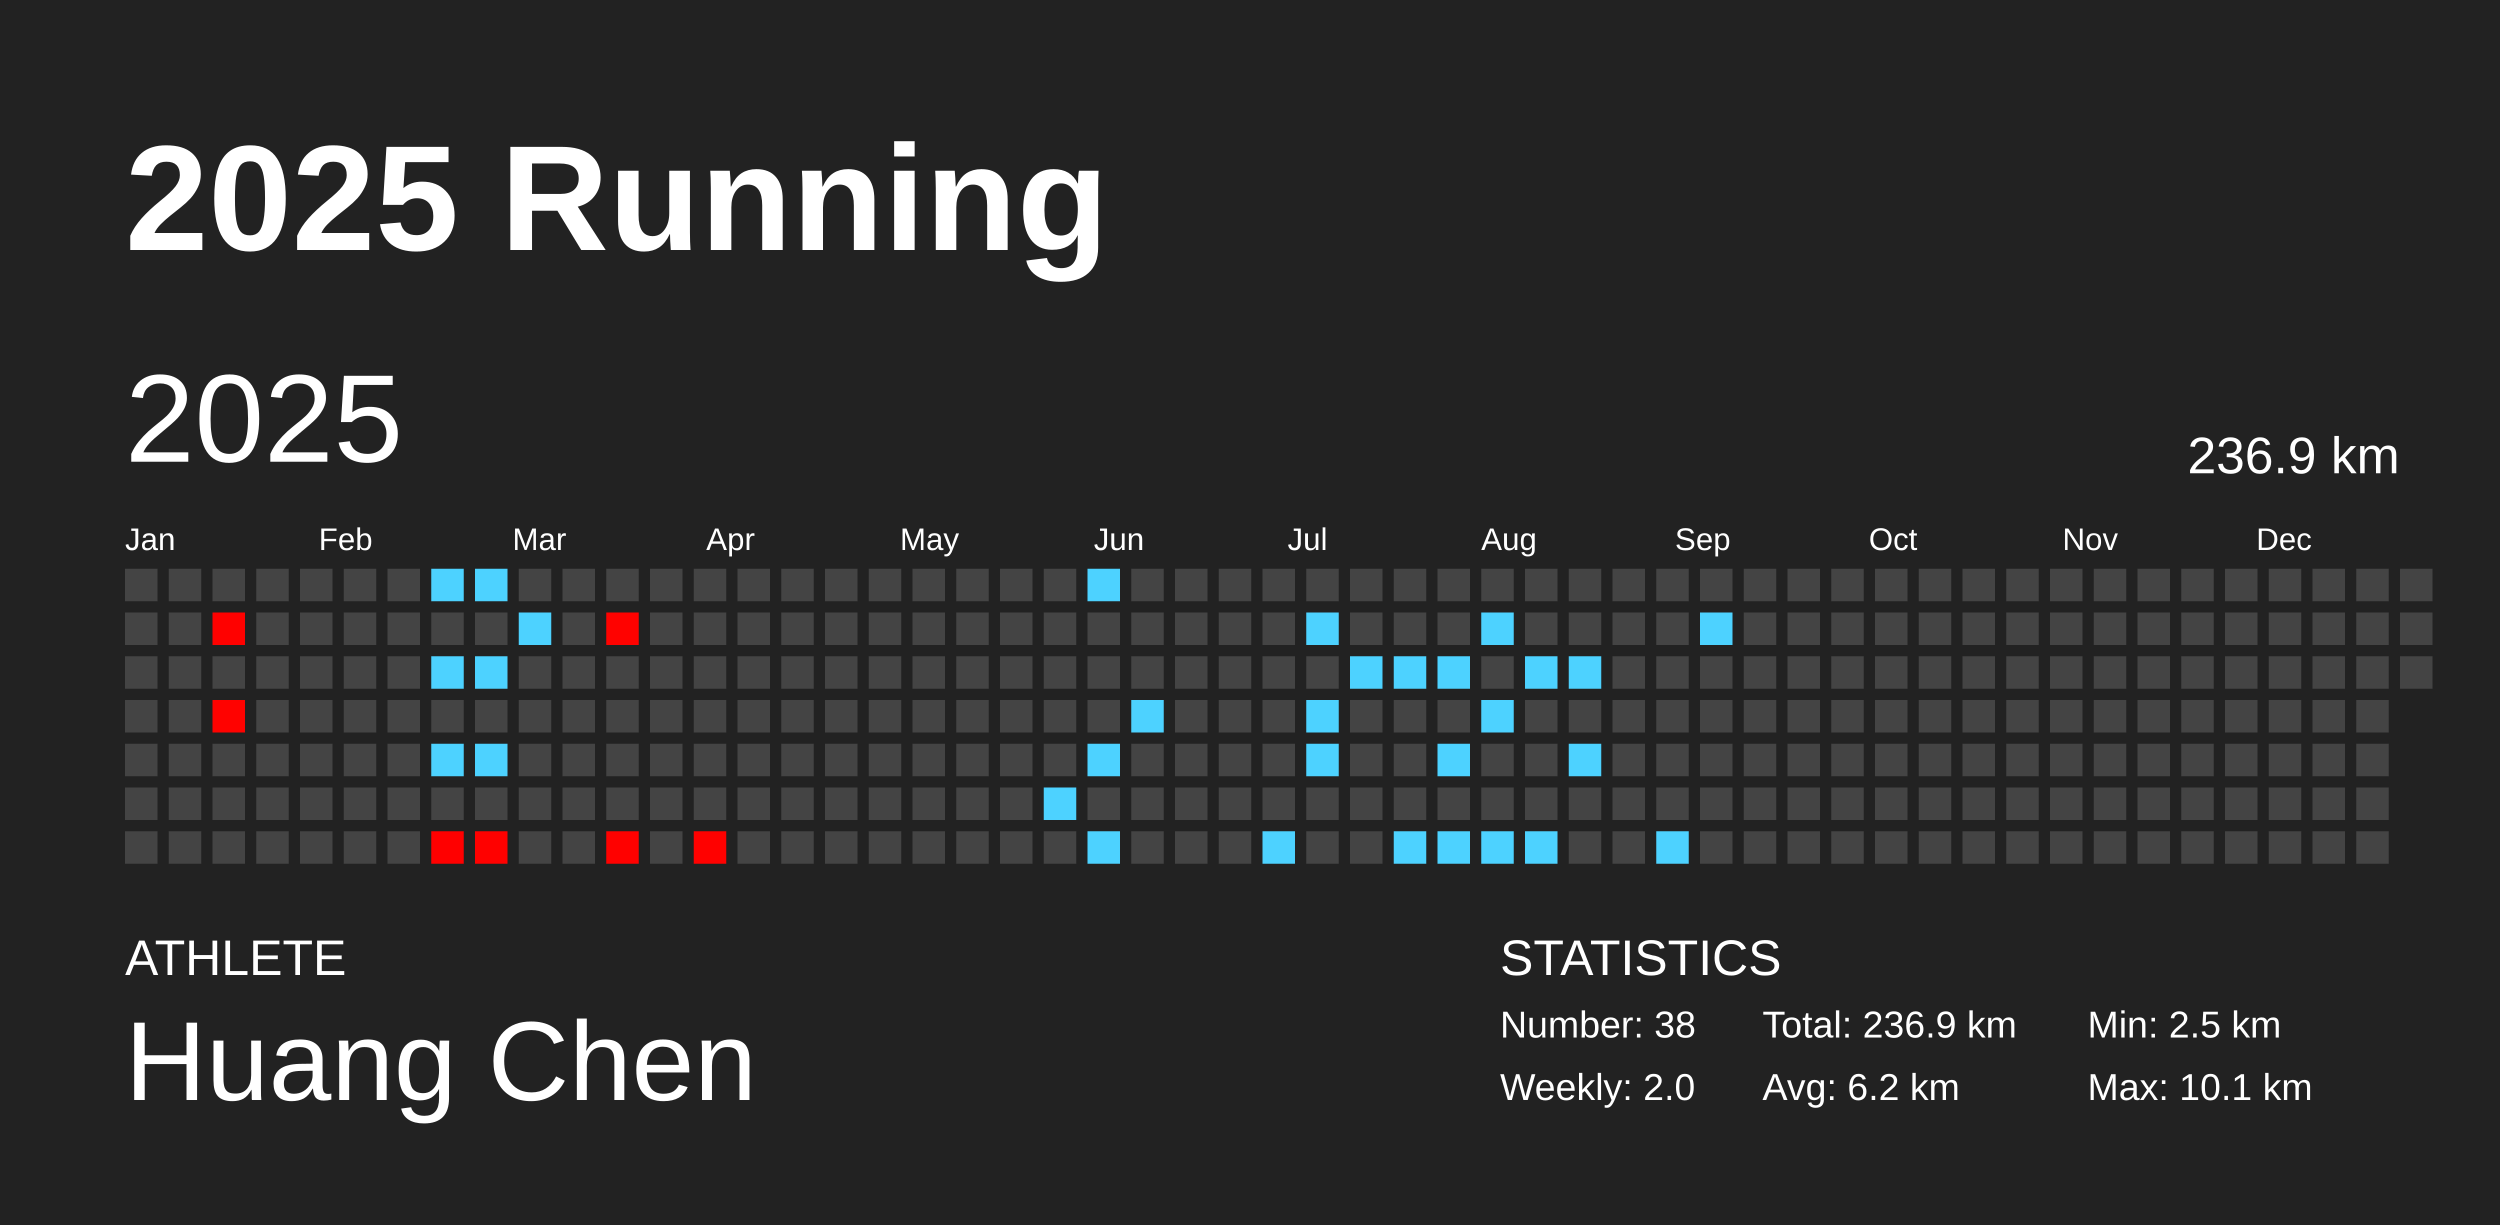
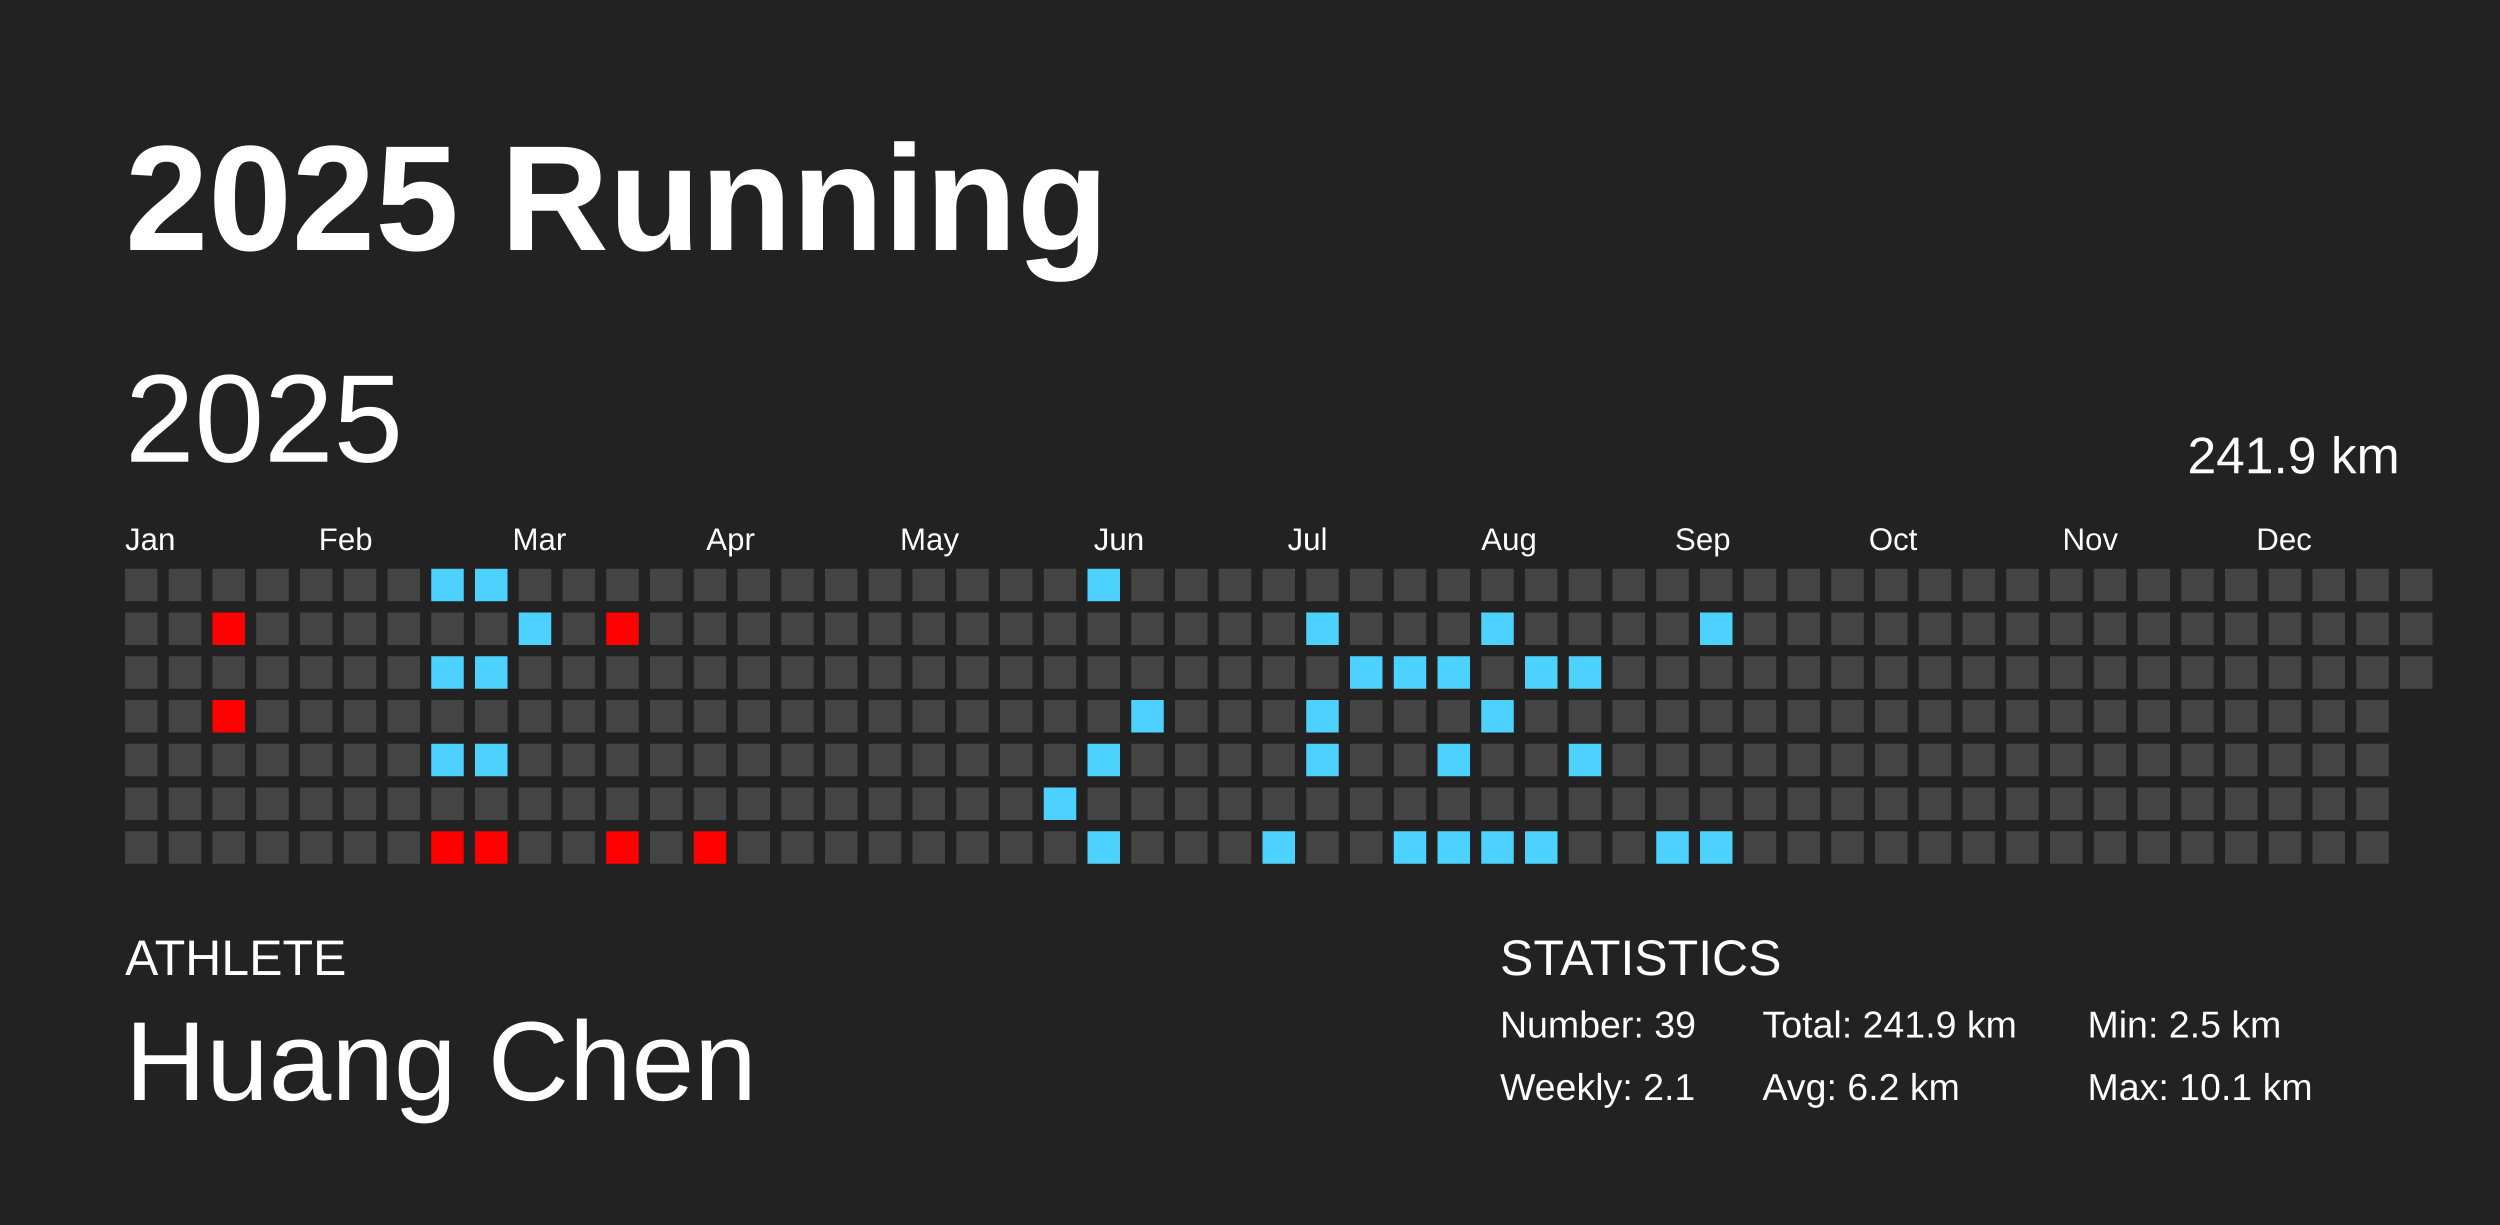
<svg xmlns="http://www.w3.org/2000/svg" baseProfile="full" height="98mm" version="1.1" viewBox="0,0,200,98" width="200mm">
  <defs />
  <rect fill="#222222" height="98" width="200" x="0" y="0" />
  <text fill="#FFFFFF" style="font-size:12px; font-family:Arial; font-weight:bold;" x="10" y="20">2025 Running</text>
  <text fill="#FFFFFF" style="font-size:4px; font-family:Arial" x="10" y="78">ATHLETE</text>
  <text fill="#FFFFFF" style="font-size:9px; font-family:Arial" x="10" y="88">Huang Chen</text>
  <text fill="#FFFFFF" style="font-size:4px; font-family:Arial" x="120" y="78">STATISTICS</text>
-   <text fill="#FFFFFF" style="font-size:3px; font-family:Arial" x="120" y="83">Number: 38</text>
-   <text fill="#FFFFFF" style="font-size:3px; font-family:Arial" x="120" y="88">Weekly: 2.0</text>
-   <text fill="#FFFFFF" style="font-size:3px; font-family:Arial" x="141" y="83">Total: 236.9 km</text>
+   <text fill="#FFFFFF" style="font-size:3px; font-family:Arial" x="120" y="83">Number: 39</text>
+   <text fill="#FFFFFF" style="font-size:3px; font-family:Arial" x="120" y="88">Weekly: 2.1</text>
+   <text fill="#FFFFFF" style="font-size:3px; font-family:Arial" x="141" y="83">Total: 241.9 km</text>
  <text fill="#FFFFFF" style="font-size:3px; font-family:Arial" x="141" y="88">Avg: 6.2 km</text>
  <text fill="#FFFFFF" style="font-size:3px; font-family:Arial" x="167" y="83">Min: 2.5 km</text>
  <text fill="#FFFFFF" style="font-size:3px; font-family:Arial" x="167" y="88">Max: 10.1 km</text>
  <text dominant-baseline="hanging" fill="#FFFFFF" style="font-size:10.0px; font-family:Arial;" x="10" y="30">2025</text>
-   <text dominant-baseline="hanging" fill="#FFFFFF" style="font-size:4.125px; font-family:Arial;" x="175" y="35">236.9 km</text>
+   <text dominant-baseline="hanging" fill="#FFFFFF" style="font-size:4.125px; font-family:Arial;" x="175" y="35">241.9 km</text>
  <text fill="#FFFFFF" style="font-size:2.5px; font-family:Arial" x="10.0" y="44">Jan</text>
  <text fill="#FFFFFF" style="font-size:2.5px; font-family:Arial" x="25.5" y="44">Feb</text>
  <text fill="#FFFFFF" style="font-size:2.5px; font-family:Arial" x="41.0" y="44">Mar</text>
  <text fill="#FFFFFF" style="font-size:2.5px; font-family:Arial" x="56.5" y="44">Apr</text>
  <text fill="#FFFFFF" style="font-size:2.5px; font-family:Arial" x="72.0" y="44">May</text>
  <text fill="#FFFFFF" style="font-size:2.5px; font-family:Arial" x="87.5" y="44">Jun</text>
  <text fill="#FFFFFF" style="font-size:2.5px; font-family:Arial" x="103.0" y="44">Jul</text>
  <text fill="#FFFFFF" style="font-size:2.5px; font-family:Arial" x="118.5" y="44">Aug</text>
  <text fill="#FFFFFF" style="font-size:2.5px; font-family:Arial" x="134.0" y="44">Sep</text>
  <text fill="#FFFFFF" style="font-size:2.5px; font-family:Arial" x="149.5" y="44">Oct</text>
  <text fill="#FFFFFF" style="font-size:2.5px; font-family:Arial" x="165.0" y="44">Nov</text>
  <text fill="#FFFFFF" style="font-size:2.5px; font-family:Arial" x="180.5" y="44">Dec</text>
  <rect fill="#444444" height="2.6" width="2.6" x="10.0" y="45.5" />
  <rect fill="#444444" height="2.6" width="2.6" x="10.0" y="49.0" />
  <rect fill="#444444" height="2.6" width="2.6" x="10.0" y="52.5" />
  <rect fill="#444444" height="2.6" width="2.6" x="10.0" y="56.0" />
  <rect fill="#444444" height="2.6" width="2.6" x="10.0" y="59.5" />
  <rect fill="#444444" height="2.6" width="2.6" x="10.0" y="63.0" />
  <rect fill="#444444" height="2.6" width="2.6" x="10.0" y="66.5" />
  <rect fill="#444444" height="2.6" width="2.6" x="13.5" y="45.5" />
  <rect fill="#444444" height="2.6" width="2.6" x="13.5" y="49.0" />
  <rect fill="#444444" height="2.6" width="2.6" x="13.5" y="52.5" />
  <rect fill="#444444" height="2.6" width="2.6" x="13.5" y="56.0" />
  <rect fill="#444444" height="2.6" width="2.6" x="13.5" y="59.5" />
  <rect fill="#444444" height="2.6" width="2.6" x="13.5" y="63.0" />
  <rect fill="#444444" height="2.6" width="2.6" x="13.5" y="66.5" />
  <rect fill="#444444" height="2.6" width="2.6" x="17.0" y="45.5" />
  <rect fill="#ff0100" height="2.6" width="2.6" x="17.0" y="49.0" />
  <rect fill="#444444" height="2.6" width="2.6" x="17.0" y="52.5" />
  <rect fill="#ff0200" height="2.6" width="2.6" x="17.0" y="56.0" />
  <rect fill="#444444" height="2.6" width="2.6" x="17.0" y="59.5" />
  <rect fill="#444444" height="2.6" width="2.6" x="17.0" y="63.0" />
  <rect fill="#444444" height="2.6" width="2.6" x="17.0" y="66.5" />
  <rect fill="#444444" height="2.6" width="2.6" x="20.5" y="45.5" />
  <rect fill="#444444" height="2.6" width="2.6" x="20.5" y="49.0" />
  <rect fill="#444444" height="2.6" width="2.6" x="20.5" y="52.5" />
  <rect fill="#444444" height="2.6" width="2.6" x="20.5" y="56.0" />
  <rect fill="#444444" height="2.6" width="2.6" x="20.5" y="59.5" />
  <rect fill="#444444" height="2.6" width="2.6" x="20.5" y="63.0" />
  <rect fill="#444444" height="2.6" width="2.6" x="20.5" y="66.5" />
  <rect fill="#444444" height="2.6" width="2.6" x="24.0" y="45.5" />
  <rect fill="#444444" height="2.6" width="2.6" x="24.0" y="49.0" />
  <rect fill="#444444" height="2.6" width="2.6" x="24.0" y="52.5" />
  <rect fill="#444444" height="2.6" width="2.6" x="24.0" y="56.0" />
  <rect fill="#444444" height="2.6" width="2.6" x="24.0" y="59.5" />
  <rect fill="#444444" height="2.6" width="2.6" x="24.0" y="63.0" />
  <rect fill="#444444" height="2.6" width="2.6" x="24.0" y="66.5" />
  <rect fill="#444444" height="2.6" width="2.6" x="27.5" y="45.5" />
  <rect fill="#444444" height="2.6" width="2.6" x="27.5" y="49.0" />
  <rect fill="#444444" height="2.6" width="2.6" x="27.5" y="52.5" />
  <rect fill="#444444" height="2.6" width="2.6" x="27.5" y="56.0" />
  <rect fill="#444444" height="2.6" width="2.6" x="27.5" y="59.5" />
  <rect fill="#444444" height="2.6" width="2.6" x="27.5" y="63.0" />
  <rect fill="#444444" height="2.6" width="2.6" x="27.5" y="66.5" />
  <rect fill="#444444" height="2.6" width="2.6" x="31.0" y="45.5" />
  <rect fill="#444444" height="2.6" width="2.6" x="31.0" y="49.0" />
  <rect fill="#444444" height="2.6" width="2.6" x="31.0" y="52.5" />
  <rect fill="#444444" height="2.6" width="2.6" x="31.0" y="56.0" />
  <rect fill="#444444" height="2.6" width="2.6" x="31.0" y="59.5" />
  <rect fill="#444444" height="2.6" width="2.6" x="31.0" y="63.0" />
  <rect fill="#444444" height="2.6" width="2.6" x="31.0" y="66.5" />
  <rect fill="#4dd2ff" height="2.6" width="2.6" x="34.5" y="45.5" />
  <rect fill="#444444" height="2.6" width="2.6" x="34.5" y="49.0" />
  <rect fill="#4dd2ff" height="2.6" width="2.6" x="34.5" y="52.5" />
  <rect fill="#444444" height="2.6" width="2.6" x="34.5" y="56.0" />
  <rect fill="#4dd2ff" height="2.6" width="2.6" x="34.5" y="59.5" />
  <rect fill="#444444" height="2.6" width="2.6" x="34.5" y="63.0" />
  <rect fill="#ff0000" height="2.6" width="2.6" x="34.5" y="66.5" />
  <rect fill="#4dd2ff" height="2.6" width="2.6" x="38.0" y="45.5" />
  <rect fill="#444444" height="2.6" width="2.6" x="38.0" y="49.0" />
  <rect fill="#4dd2ff" height="2.6" width="2.6" x="38.0" y="52.5" />
  <rect fill="#444444" height="2.6" width="2.6" x="38.0" y="56.0" />
  <rect fill="#4dd2ff" height="2.6" width="2.6" x="38.0" y="59.5" />
  <rect fill="#444444" height="2.6" width="2.6" x="38.0" y="63.0" />
  <rect fill="#ff0100" height="2.6" width="2.6" x="38.0" y="66.5" />
  <rect fill="#444444" height="2.6" width="2.6" x="41.5" y="45.5" />
  <rect fill="#4dd2ff" height="2.6" width="2.6" x="41.5" y="49.0" />
  <rect fill="#444444" height="2.6" width="2.6" x="41.5" y="52.5" />
  <rect fill="#444444" height="2.6" width="2.6" x="41.5" y="56.0" />
  <rect fill="#444444" height="2.6" width="2.6" x="41.5" y="59.5" />
  <rect fill="#444444" height="2.6" width="2.6" x="41.5" y="63.0" />
  <rect fill="#444444" height="2.6" width="2.6" x="41.5" y="66.5" />
  <rect fill="#444444" height="2.6" width="2.6" x="45.0" y="45.5" />
  <rect fill="#444444" height="2.6" width="2.6" x="45.0" y="49.0" />
  <rect fill="#444444" height="2.6" width="2.6" x="45.0" y="52.5" />
  <rect fill="#444444" height="2.6" width="2.6" x="45.0" y="56.0" />
  <rect fill="#444444" height="2.6" width="2.6" x="45.0" y="59.5" />
  <rect fill="#444444" height="2.6" width="2.6" x="45.0" y="63.0" />
  <rect fill="#444444" height="2.6" width="2.6" x="45.0" y="66.5" />
  <rect fill="#444444" height="2.6" width="2.6" x="48.5" y="45.5" />
  <rect fill="#ff0200" height="2.6" width="2.6" x="48.5" y="49.0" />
  <rect fill="#444444" height="2.6" width="2.6" x="48.5" y="52.5" />
  <rect fill="#444444" height="2.6" width="2.6" x="48.5" y="56.0" />
  <rect fill="#444444" height="2.6" width="2.6" x="48.5" y="59.5" />
  <rect fill="#444444" height="2.6" width="2.6" x="48.5" y="63.0" />
  <rect fill="#ff0100" height="2.6" width="2.6" x="48.5" y="66.5" />
  <rect fill="#444444" height="2.6" width="2.6" x="52.0" y="45.5" />
  <rect fill="#444444" height="2.6" width="2.6" x="52.0" y="49.0" />
  <rect fill="#444444" height="2.6" width="2.6" x="52.0" y="52.5" />
  <rect fill="#444444" height="2.6" width="2.6" x="52.0" y="56.0" />
  <rect fill="#444444" height="2.6" width="2.6" x="52.0" y="59.5" />
  <rect fill="#444444" height="2.6" width="2.6" x="52.0" y="63.0" />
  <rect fill="#444444" height="2.6" width="2.6" x="52.0" y="66.5" />
  <rect fill="#444444" height="2.6" width="2.6" x="55.5" y="45.5" />
  <rect fill="#444444" height="2.6" width="2.6" x="55.5" y="49.0" />
  <rect fill="#444444" height="2.6" width="2.6" x="55.5" y="52.5" />
  <rect fill="#444444" height="2.6" width="2.6" x="55.5" y="56.0" />
  <rect fill="#444444" height="2.6" width="2.6" x="55.5" y="59.5" />
  <rect fill="#444444" height="2.6" width="2.6" x="55.5" y="63.0" />
  <rect fill="#ff0100" height="2.6" width="2.6" x="55.5" y="66.5" />
  <rect fill="#444444" height="2.6" width="2.6" x="59.0" y="45.5" />
  <rect fill="#444444" height="2.6" width="2.6" x="59.0" y="49.0" />
  <rect fill="#444444" height="2.6" width="2.6" x="59.0" y="52.5" />
  <rect fill="#444444" height="2.6" width="2.6" x="59.0" y="56.0" />
  <rect fill="#444444" height="2.6" width="2.6" x="59.0" y="59.5" />
  <rect fill="#444444" height="2.6" width="2.6" x="59.0" y="63.0" />
  <rect fill="#444444" height="2.6" width="2.6" x="59.0" y="66.5" />
  <rect fill="#444444" height="2.6" width="2.6" x="62.5" y="45.5" />
  <rect fill="#444444" height="2.6" width="2.6" x="62.5" y="49.0" />
  <rect fill="#444444" height="2.6" width="2.6" x="62.5" y="52.5" />
  <rect fill="#444444" height="2.6" width="2.6" x="62.5" y="56.0" />
  <rect fill="#444444" height="2.6" width="2.6" x="62.5" y="59.5" />
  <rect fill="#444444" height="2.6" width="2.6" x="62.5" y="63.0" />
  <rect fill="#444444" height="2.6" width="2.6" x="62.5" y="66.5" />
  <rect fill="#444444" height="2.6" width="2.6" x="66.0" y="45.5" />
  <rect fill="#444444" height="2.6" width="2.6" x="66.0" y="49.0" />
  <rect fill="#444444" height="2.6" width="2.6" x="66.0" y="52.5" />
  <rect fill="#444444" height="2.6" width="2.6" x="66.0" y="56.0" />
  <rect fill="#444444" height="2.6" width="2.6" x="66.0" y="59.5" />
  <rect fill="#444444" height="2.6" width="2.6" x="66.0" y="63.0" />
  <rect fill="#444444" height="2.6" width="2.6" x="66.0" y="66.5" />
  <rect fill="#444444" height="2.6" width="2.6" x="69.5" y="45.5" />
  <rect fill="#444444" height="2.6" width="2.6" x="69.5" y="49.0" />
  <rect fill="#444444" height="2.6" width="2.6" x="69.5" y="52.5" />
  <rect fill="#444444" height="2.6" width="2.6" x="69.5" y="56.0" />
  <rect fill="#444444" height="2.6" width="2.6" x="69.5" y="59.5" />
  <rect fill="#444444" height="2.6" width="2.6" x="69.5" y="63.0" />
  <rect fill="#444444" height="2.6" width="2.6" x="69.5" y="66.5" />
  <rect fill="#444444" height="2.6" width="2.6" x="73.0" y="45.5" />
  <rect fill="#444444" height="2.6" width="2.6" x="73.0" y="49.0" />
  <rect fill="#444444" height="2.6" width="2.6" x="73.0" y="52.5" />
  <rect fill="#444444" height="2.6" width="2.6" x="73.0" y="56.0" />
  <rect fill="#444444" height="2.6" width="2.6" x="73.0" y="59.5" />
  <rect fill="#444444" height="2.6" width="2.6" x="73.0" y="63.0" />
  <rect fill="#444444" height="2.6" width="2.6" x="73.0" y="66.5" />
  <rect fill="#444444" height="2.6" width="2.6" x="76.5" y="45.5" />
  <rect fill="#444444" height="2.6" width="2.6" x="76.5" y="49.0" />
  <rect fill="#444444" height="2.6" width="2.6" x="76.5" y="52.5" />
  <rect fill="#444444" height="2.6" width="2.6" x="76.5" y="56.0" />
  <rect fill="#444444" height="2.6" width="2.6" x="76.5" y="59.5" />
  <rect fill="#444444" height="2.6" width="2.6" x="76.5" y="63.0" />
  <rect fill="#444444" height="2.6" width="2.6" x="76.5" y="66.5" />
  <rect fill="#444444" height="2.6" width="2.6" x="80.0" y="45.5" />
  <rect fill="#444444" height="2.6" width="2.6" x="80.0" y="49.0" />
  <rect fill="#444444" height="2.6" width="2.6" x="80.0" y="52.5" />
  <rect fill="#444444" height="2.6" width="2.6" x="80.0" y="56.0" />
  <rect fill="#444444" height="2.6" width="2.6" x="80.0" y="59.5" />
  <rect fill="#444444" height="2.6" width="2.6" x="80.0" y="63.0" />
  <rect fill="#444444" height="2.6" width="2.6" x="80.0" y="66.5" />
  <rect fill="#444444" height="2.6" width="2.6" x="83.5" y="45.5" />
  <rect fill="#444444" height="2.6" width="2.6" x="83.5" y="49.0" />
  <rect fill="#444444" height="2.6" width="2.6" x="83.5" y="52.5" />
  <rect fill="#444444" height="2.6" width="2.6" x="83.5" y="56.0" />
  <rect fill="#444444" height="2.6" width="2.6" x="83.5" y="59.5" />
  <rect fill="#4dd2ff" height="2.6" width="2.6" x="83.5" y="63.0" />
  <rect fill="#444444" height="2.6" width="2.6" x="83.5" y="66.5" />
  <rect fill="#4dd2ff" height="2.6" width="2.6" x="87.0" y="45.5" />
  <rect fill="#444444" height="2.6" width="2.6" x="87.0" y="49.0" />
  <rect fill="#444444" height="2.6" width="2.6" x="87.0" y="52.5" />
  <rect fill="#444444" height="2.6" width="2.6" x="87.0" y="56.0" />
  <rect fill="#4dd2ff" height="2.6" width="2.6" x="87.0" y="59.5" />
  <rect fill="#444444" height="2.6" width="2.6" x="87.0" y="63.0" />
  <rect fill="#4dd2ff" height="2.6" width="2.6" x="87.0" y="66.5" />
  <rect fill="#444444" height="2.6" width="2.6" x="90.5" y="45.5" />
  <rect fill="#444444" height="2.6" width="2.6" x="90.5" y="49.0" />
  <rect fill="#444444" height="2.6" width="2.6" x="90.5" y="52.5" />
  <rect fill="#4dd2ff" height="2.6" width="2.6" x="90.5" y="56.0" />
  <rect fill="#444444" height="2.6" width="2.6" x="90.5" y="59.5" />
  <rect fill="#444444" height="2.6" width="2.6" x="90.5" y="63.0" />
  <rect fill="#444444" height="2.6" width="2.6" x="90.5" y="66.5" />
  <rect fill="#444444" height="2.6" width="2.6" x="94.0" y="45.5" />
  <rect fill="#444444" height="2.6" width="2.6" x="94.0" y="49.0" />
  <rect fill="#444444" height="2.6" width="2.6" x="94.0" y="52.5" />
  <rect fill="#444444" height="2.6" width="2.6" x="94.0" y="56.0" />
  <rect fill="#444444" height="2.6" width="2.6" x="94.0" y="59.5" />
  <rect fill="#444444" height="2.6" width="2.6" x="94.0" y="63.0" />
  <rect fill="#444444" height="2.6" width="2.6" x="94.0" y="66.5" />
  <rect fill="#444444" height="2.6" width="2.6" x="97.5" y="45.5" />
  <rect fill="#444444" height="2.6" width="2.6" x="97.5" y="49.0" />
  <rect fill="#444444" height="2.6" width="2.6" x="97.5" y="52.5" />
  <rect fill="#444444" height="2.6" width="2.6" x="97.5" y="56.0" />
  <rect fill="#444444" height="2.6" width="2.6" x="97.5" y="59.5" />
  <rect fill="#444444" height="2.6" width="2.6" x="97.5" y="63.0" />
  <rect fill="#444444" height="2.6" width="2.6" x="97.5" y="66.5" />
  <rect fill="#444444" height="2.6" width="2.6" x="101.0" y="45.5" />
  <rect fill="#444444" height="2.6" width="2.6" x="101.0" y="49.0" />
  <rect fill="#444444" height="2.6" width="2.6" x="101.0" y="52.5" />
  <rect fill="#444444" height="2.6" width="2.6" x="101.0" y="56.0" />
  <rect fill="#444444" height="2.6" width="2.6" x="101.0" y="59.5" />
  <rect fill="#444444" height="2.6" width="2.6" x="101.0" y="63.0" />
  <rect fill="#4dd2ff" height="2.6" width="2.6" x="101.0" y="66.5" />
  <rect fill="#444444" height="2.6" width="2.6" x="104.5" y="45.5" />
  <rect fill="#4dd2ff" height="2.6" width="2.6" x="104.5" y="49.0" />
  <rect fill="#444444" height="2.6" width="2.6" x="104.5" y="52.5" />
  <rect fill="#4dd2ff" height="2.6" width="2.6" x="104.5" y="56.0" />
  <rect fill="#4dd2ff" height="2.6" width="2.6" x="104.5" y="59.5" />
  <rect fill="#444444" height="2.6" width="2.6" x="104.5" y="63.0" />
  <rect fill="#444444" height="2.6" width="2.6" x="104.5" y="66.5" />
  <rect fill="#444444" height="2.6" width="2.6" x="108.0" y="45.5" />
  <rect fill="#444444" height="2.6" width="2.6" x="108.0" y="49.0" />
  <rect fill="#4dd2ff" height="2.6" width="2.6" x="108.0" y="52.5" />
  <rect fill="#444444" height="2.6" width="2.6" x="108.0" y="56.0" />
  <rect fill="#444444" height="2.6" width="2.6" x="108.0" y="59.5" />
  <rect fill="#444444" height="2.6" width="2.6" x="108.0" y="63.0" />
  <rect fill="#444444" height="2.6" width="2.6" x="108.0" y="66.5" />
  <rect fill="#444444" height="2.6" width="2.6" x="111.5" y="45.5" />
  <rect fill="#444444" height="2.6" width="2.6" x="111.5" y="49.0" />
  <rect fill="#4dd2ff" height="2.6" width="2.6" x="111.5" y="52.5" />
  <rect fill="#444444" height="2.6" width="2.6" x="111.5" y="56.0" />
  <rect fill="#444444" height="2.6" width="2.6" x="111.5" y="59.5" />
  <rect fill="#444444" height="2.6" width="2.6" x="111.5" y="63.0" />
  <rect fill="#4dd2ff" height="2.6" width="2.6" x="111.5" y="66.5" />
  <rect fill="#444444" height="2.6" width="2.6" x="115.0" y="45.5" />
  <rect fill="#444444" height="2.6" width="2.6" x="115.0" y="49.0" />
  <rect fill="#4dd2ff" height="2.6" width="2.6" x="115.0" y="52.5" />
  <rect fill="#444444" height="2.6" width="2.6" x="115.0" y="56.0" />
  <rect fill="#4dd2ff" height="2.6" width="2.6" x="115.0" y="59.5" />
  <rect fill="#444444" height="2.6" width="2.6" x="115.0" y="63.0" />
  <rect fill="#4dd2ff" height="2.6" width="2.6" x="115.0" y="66.5" />
  <rect fill="#444444" height="2.6" width="2.6" x="118.5" y="45.5" />
  <rect fill="#4dd2ff" height="2.6" width="2.6" x="118.5" y="49.0" />
  <rect fill="#444444" height="2.6" width="2.6" x="118.5" y="52.5" />
  <rect fill="#4dd2ff" height="2.6" width="2.6" x="118.5" y="56.0" />
  <rect fill="#444444" height="2.6" width="2.6" x="118.5" y="59.5" />
  <rect fill="#444444" height="2.6" width="2.6" x="118.5" y="63.0" />
  <rect fill="#4dd2ff" height="2.6" width="2.6" x="118.5" y="66.5" />
  <rect fill="#444444" height="2.6" width="2.6" x="122.0" y="45.5" />
  <rect fill="#444444" height="2.6" width="2.6" x="122.0" y="49.0" />
  <rect fill="#4dd2ff" height="2.6" width="2.6" x="122.0" y="52.5" />
  <rect fill="#444444" height="2.6" width="2.6" x="122.0" y="56.0" />
  <rect fill="#444444" height="2.6" width="2.6" x="122.0" y="59.5" />
  <rect fill="#444444" height="2.6" width="2.6" x="122.0" y="63.0" />
  <rect fill="#4dd2ff" height="2.6" width="2.6" x="122.0" y="66.5" />
  <rect fill="#444444" height="2.6" width="2.6" x="125.5" y="45.5" />
  <rect fill="#444444" height="2.6" width="2.6" x="125.5" y="49.0" />
  <rect fill="#4dd2ff" height="2.6" width="2.6" x="125.5" y="52.5" />
  <rect fill="#444444" height="2.6" width="2.6" x="125.5" y="56.0" />
  <rect fill="#4dd2ff" height="2.6" width="2.6" x="125.5" y="59.5" />
  <rect fill="#444444" height="2.6" width="2.6" x="125.5" y="63.0" />
  <rect fill="#444444" height="2.6" width="2.6" x="125.5" y="66.5" />
  <rect fill="#444444" height="2.6" width="2.6" x="129.0" y="45.5" />
  <rect fill="#444444" height="2.6" width="2.6" x="129.0" y="49.0" />
  <rect fill="#444444" height="2.6" width="2.6" x="129.0" y="52.5" />
  <rect fill="#444444" height="2.6" width="2.6" x="129.0" y="56.0" />
  <rect fill="#444444" height="2.6" width="2.6" x="129.0" y="59.5" />
  <rect fill="#444444" height="2.6" width="2.6" x="129.0" y="63.0" />
  <rect fill="#444444" height="2.6" width="2.6" x="129.0" y="66.5" />
  <rect fill="#444444" height="2.6" width="2.6" x="132.5" y="45.5" />
  <rect fill="#444444" height="2.6" width="2.6" x="132.5" y="49.0" />
  <rect fill="#444444" height="2.6" width="2.6" x="132.5" y="52.5" />
  <rect fill="#444444" height="2.6" width="2.6" x="132.5" y="56.0" />
  <rect fill="#444444" height="2.6" width="2.6" x="132.5" y="59.5" />
  <rect fill="#444444" height="2.6" width="2.6" x="132.5" y="63.0" />
  <rect fill="#4dd2ff" height="2.6" width="2.6" x="132.5" y="66.5" />
  <rect fill="#444444" height="2.6" width="2.6" x="136.0" y="45.5" />
  <rect fill="#4dd2ff" height="2.6" width="2.6" x="136.0" y="49.0" />
  <rect fill="#444444" height="2.6" width="2.6" x="136.0" y="52.5" />
  <rect fill="#444444" height="2.6" width="2.6" x="136.0" y="56.0" />
  <rect fill="#444444" height="2.6" width="2.6" x="136.0" y="59.5" />
  <rect fill="#444444" height="2.6" width="2.6" x="136.0" y="63.0" />
-   <rect fill="#444444" height="2.6" width="2.6" x="136.0" y="66.5" />
+   <rect fill="#4dd2ff" height="2.6" width="2.6" x="136.0" y="66.5" />
  <rect fill="#444444" height="2.6" width="2.6" x="139.5" y="45.5" />
  <rect fill="#444444" height="2.6" width="2.6" x="139.5" y="49.0" />
  <rect fill="#444444" height="2.6" width="2.6" x="139.5" y="52.5" />
  <rect fill="#444444" height="2.6" width="2.6" x="139.5" y="56.0" />
  <rect fill="#444444" height="2.6" width="2.6" x="139.5" y="59.5" />
  <rect fill="#444444" height="2.6" width="2.6" x="139.5" y="63.0" />
  <rect fill="#444444" height="2.6" width="2.6" x="139.5" y="66.5" />
  <rect fill="#444444" height="2.6" width="2.6" x="143.0" y="45.5" />
  <rect fill="#444444" height="2.6" width="2.6" x="143.0" y="49.0" />
  <rect fill="#444444" height="2.6" width="2.6" x="143.0" y="52.5" />
  <rect fill="#444444" height="2.6" width="2.6" x="143.0" y="56.0" />
  <rect fill="#444444" height="2.6" width="2.6" x="143.0" y="59.5" />
  <rect fill="#444444" height="2.6" width="2.6" x="143.0" y="63.0" />
  <rect fill="#444444" height="2.6" width="2.6" x="143.0" y="66.5" />
  <rect fill="#444444" height="2.6" width="2.6" x="146.5" y="45.5" />
  <rect fill="#444444" height="2.6" width="2.6" x="146.5" y="49.0" />
  <rect fill="#444444" height="2.6" width="2.6" x="146.5" y="52.5" />
  <rect fill="#444444" height="2.6" width="2.6" x="146.5" y="56.0" />
  <rect fill="#444444" height="2.6" width="2.6" x="146.5" y="59.5" />
  <rect fill="#444444" height="2.6" width="2.6" x="146.5" y="63.0" />
  <rect fill="#444444" height="2.6" width="2.6" x="146.5" y="66.5" />
  <rect fill="#444444" height="2.6" width="2.6" x="150.0" y="45.5" />
  <rect fill="#444444" height="2.6" width="2.6" x="150.0" y="49.0" />
  <rect fill="#444444" height="2.6" width="2.6" x="150.0" y="52.5" />
  <rect fill="#444444" height="2.6" width="2.6" x="150.0" y="56.0" />
  <rect fill="#444444" height="2.6" width="2.6" x="150.0" y="59.5" />
  <rect fill="#444444" height="2.6" width="2.6" x="150.0" y="63.0" />
  <rect fill="#444444" height="2.6" width="2.6" x="150.0" y="66.5" />
  <rect fill="#444444" height="2.6" width="2.6" x="153.5" y="45.5" />
  <rect fill="#444444" height="2.6" width="2.6" x="153.5" y="49.0" />
  <rect fill="#444444" height="2.6" width="2.6" x="153.5" y="52.5" />
  <rect fill="#444444" height="2.6" width="2.6" x="153.5" y="56.0" />
  <rect fill="#444444" height="2.6" width="2.6" x="153.5" y="59.5" />
  <rect fill="#444444" height="2.6" width="2.6" x="153.5" y="63.0" />
  <rect fill="#444444" height="2.6" width="2.6" x="153.5" y="66.5" />
  <rect fill="#444444" height="2.6" width="2.6" x="157.0" y="45.5" />
  <rect fill="#444444" height="2.6" width="2.6" x="157.0" y="49.0" />
  <rect fill="#444444" height="2.6" width="2.6" x="157.0" y="52.5" />
  <rect fill="#444444" height="2.6" width="2.6" x="157.0" y="56.0" />
  <rect fill="#444444" height="2.6" width="2.6" x="157.0" y="59.5" />
  <rect fill="#444444" height="2.6" width="2.6" x="157.0" y="63.0" />
  <rect fill="#444444" height="2.6" width="2.6" x="157.0" y="66.5" />
  <rect fill="#444444" height="2.6" width="2.6" x="160.5" y="45.5" />
  <rect fill="#444444" height="2.6" width="2.6" x="160.5" y="49.0" />
  <rect fill="#444444" height="2.6" width="2.6" x="160.5" y="52.5" />
  <rect fill="#444444" height="2.6" width="2.6" x="160.5" y="56.0" />
  <rect fill="#444444" height="2.6" width="2.6" x="160.5" y="59.5" />
  <rect fill="#444444" height="2.6" width="2.6" x="160.5" y="63.0" />
  <rect fill="#444444" height="2.6" width="2.6" x="160.5" y="66.5" />
  <rect fill="#444444" height="2.6" width="2.6" x="164.0" y="45.5" />
  <rect fill="#444444" height="2.6" width="2.6" x="164.0" y="49.0" />
  <rect fill="#444444" height="2.6" width="2.6" x="164.0" y="52.5" />
  <rect fill="#444444" height="2.6" width="2.6" x="164.0" y="56.0" />
  <rect fill="#444444" height="2.6" width="2.6" x="164.0" y="59.5" />
  <rect fill="#444444" height="2.6" width="2.6" x="164.0" y="63.0" />
  <rect fill="#444444" height="2.6" width="2.6" x="164.0" y="66.5" />
  <rect fill="#444444" height="2.6" width="2.6" x="167.5" y="45.5" />
  <rect fill="#444444" height="2.6" width="2.6" x="167.5" y="49.0" />
  <rect fill="#444444" height="2.6" width="2.6" x="167.5" y="52.5" />
  <rect fill="#444444" height="2.6" width="2.6" x="167.5" y="56.0" />
  <rect fill="#444444" height="2.6" width="2.6" x="167.5" y="59.5" />
  <rect fill="#444444" height="2.6" width="2.6" x="167.5" y="63.0" />
  <rect fill="#444444" height="2.6" width="2.6" x="167.5" y="66.5" />
  <rect fill="#444444" height="2.6" width="2.6" x="171.0" y="45.5" />
  <rect fill="#444444" height="2.6" width="2.6" x="171.0" y="49.0" />
  <rect fill="#444444" height="2.6" width="2.6" x="171.0" y="52.5" />
  <rect fill="#444444" height="2.6" width="2.6" x="171.0" y="56.0" />
  <rect fill="#444444" height="2.6" width="2.6" x="171.0" y="59.5" />
  <rect fill="#444444" height="2.6" width="2.6" x="171.0" y="63.0" />
  <rect fill="#444444" height="2.6" width="2.6" x="171.0" y="66.5" />
  <rect fill="#444444" height="2.6" width="2.6" x="174.5" y="45.5" />
  <rect fill="#444444" height="2.6" width="2.6" x="174.5" y="49.0" />
  <rect fill="#444444" height="2.6" width="2.6" x="174.5" y="52.5" />
  <rect fill="#444444" height="2.6" width="2.6" x="174.5" y="56.0" />
  <rect fill="#444444" height="2.6" width="2.6" x="174.5" y="59.5" />
  <rect fill="#444444" height="2.6" width="2.6" x="174.5" y="63.0" />
  <rect fill="#444444" height="2.6" width="2.6" x="174.5" y="66.5" />
  <rect fill="#444444" height="2.6" width="2.6" x="178.0" y="45.5" />
  <rect fill="#444444" height="2.6" width="2.6" x="178.0" y="49.0" />
  <rect fill="#444444" height="2.6" width="2.6" x="178.0" y="52.5" />
  <rect fill="#444444" height="2.6" width="2.6" x="178.0" y="56.0" />
  <rect fill="#444444" height="2.6" width="2.6" x="178.0" y="59.5" />
  <rect fill="#444444" height="2.6" width="2.6" x="178.0" y="63.0" />
  <rect fill="#444444" height="2.6" width="2.6" x="178.0" y="66.5" />
  <rect fill="#444444" height="2.6" width="2.6" x="181.5" y="45.5" />
  <rect fill="#444444" height="2.6" width="2.6" x="181.5" y="49.0" />
  <rect fill="#444444" height="2.6" width="2.6" x="181.5" y="52.5" />
  <rect fill="#444444" height="2.6" width="2.6" x="181.5" y="56.0" />
  <rect fill="#444444" height="2.6" width="2.6" x="181.5" y="59.5" />
  <rect fill="#444444" height="2.6" width="2.6" x="181.5" y="63.0" />
  <rect fill="#444444" height="2.6" width="2.6" x="181.5" y="66.5" />
  <rect fill="#444444" height="2.6" width="2.6" x="185.0" y="45.5" />
  <rect fill="#444444" height="2.6" width="2.6" x="185.0" y="49.0" />
  <rect fill="#444444" height="2.6" width="2.6" x="185.0" y="52.5" />
  <rect fill="#444444" height="2.6" width="2.6" x="185.0" y="56.0" />
  <rect fill="#444444" height="2.6" width="2.6" x="185.0" y="59.5" />
  <rect fill="#444444" height="2.6" width="2.6" x="185.0" y="63.0" />
  <rect fill="#444444" height="2.6" width="2.6" x="185.0" y="66.5" />
  <rect fill="#444444" height="2.6" width="2.6" x="188.5" y="45.5" />
  <rect fill="#444444" height="2.6" width="2.6" x="188.5" y="49.0" />
  <rect fill="#444444" height="2.6" width="2.6" x="188.5" y="52.5" />
  <rect fill="#444444" height="2.6" width="2.6" x="188.5" y="56.0" />
  <rect fill="#444444" height="2.6" width="2.6" x="188.5" y="59.5" />
  <rect fill="#444444" height="2.6" width="2.6" x="188.5" y="63.0" />
  <rect fill="#444444" height="2.6" width="2.6" x="188.5" y="66.5" />
  <rect fill="#444444" height="2.6" width="2.6" x="192.0" y="45.5" />
  <rect fill="#444444" height="2.6" width="2.6" x="192.0" y="49.0" />
  <rect fill="#444444" height="2.6" width="2.6" x="192.0" y="52.5" />
</svg>
